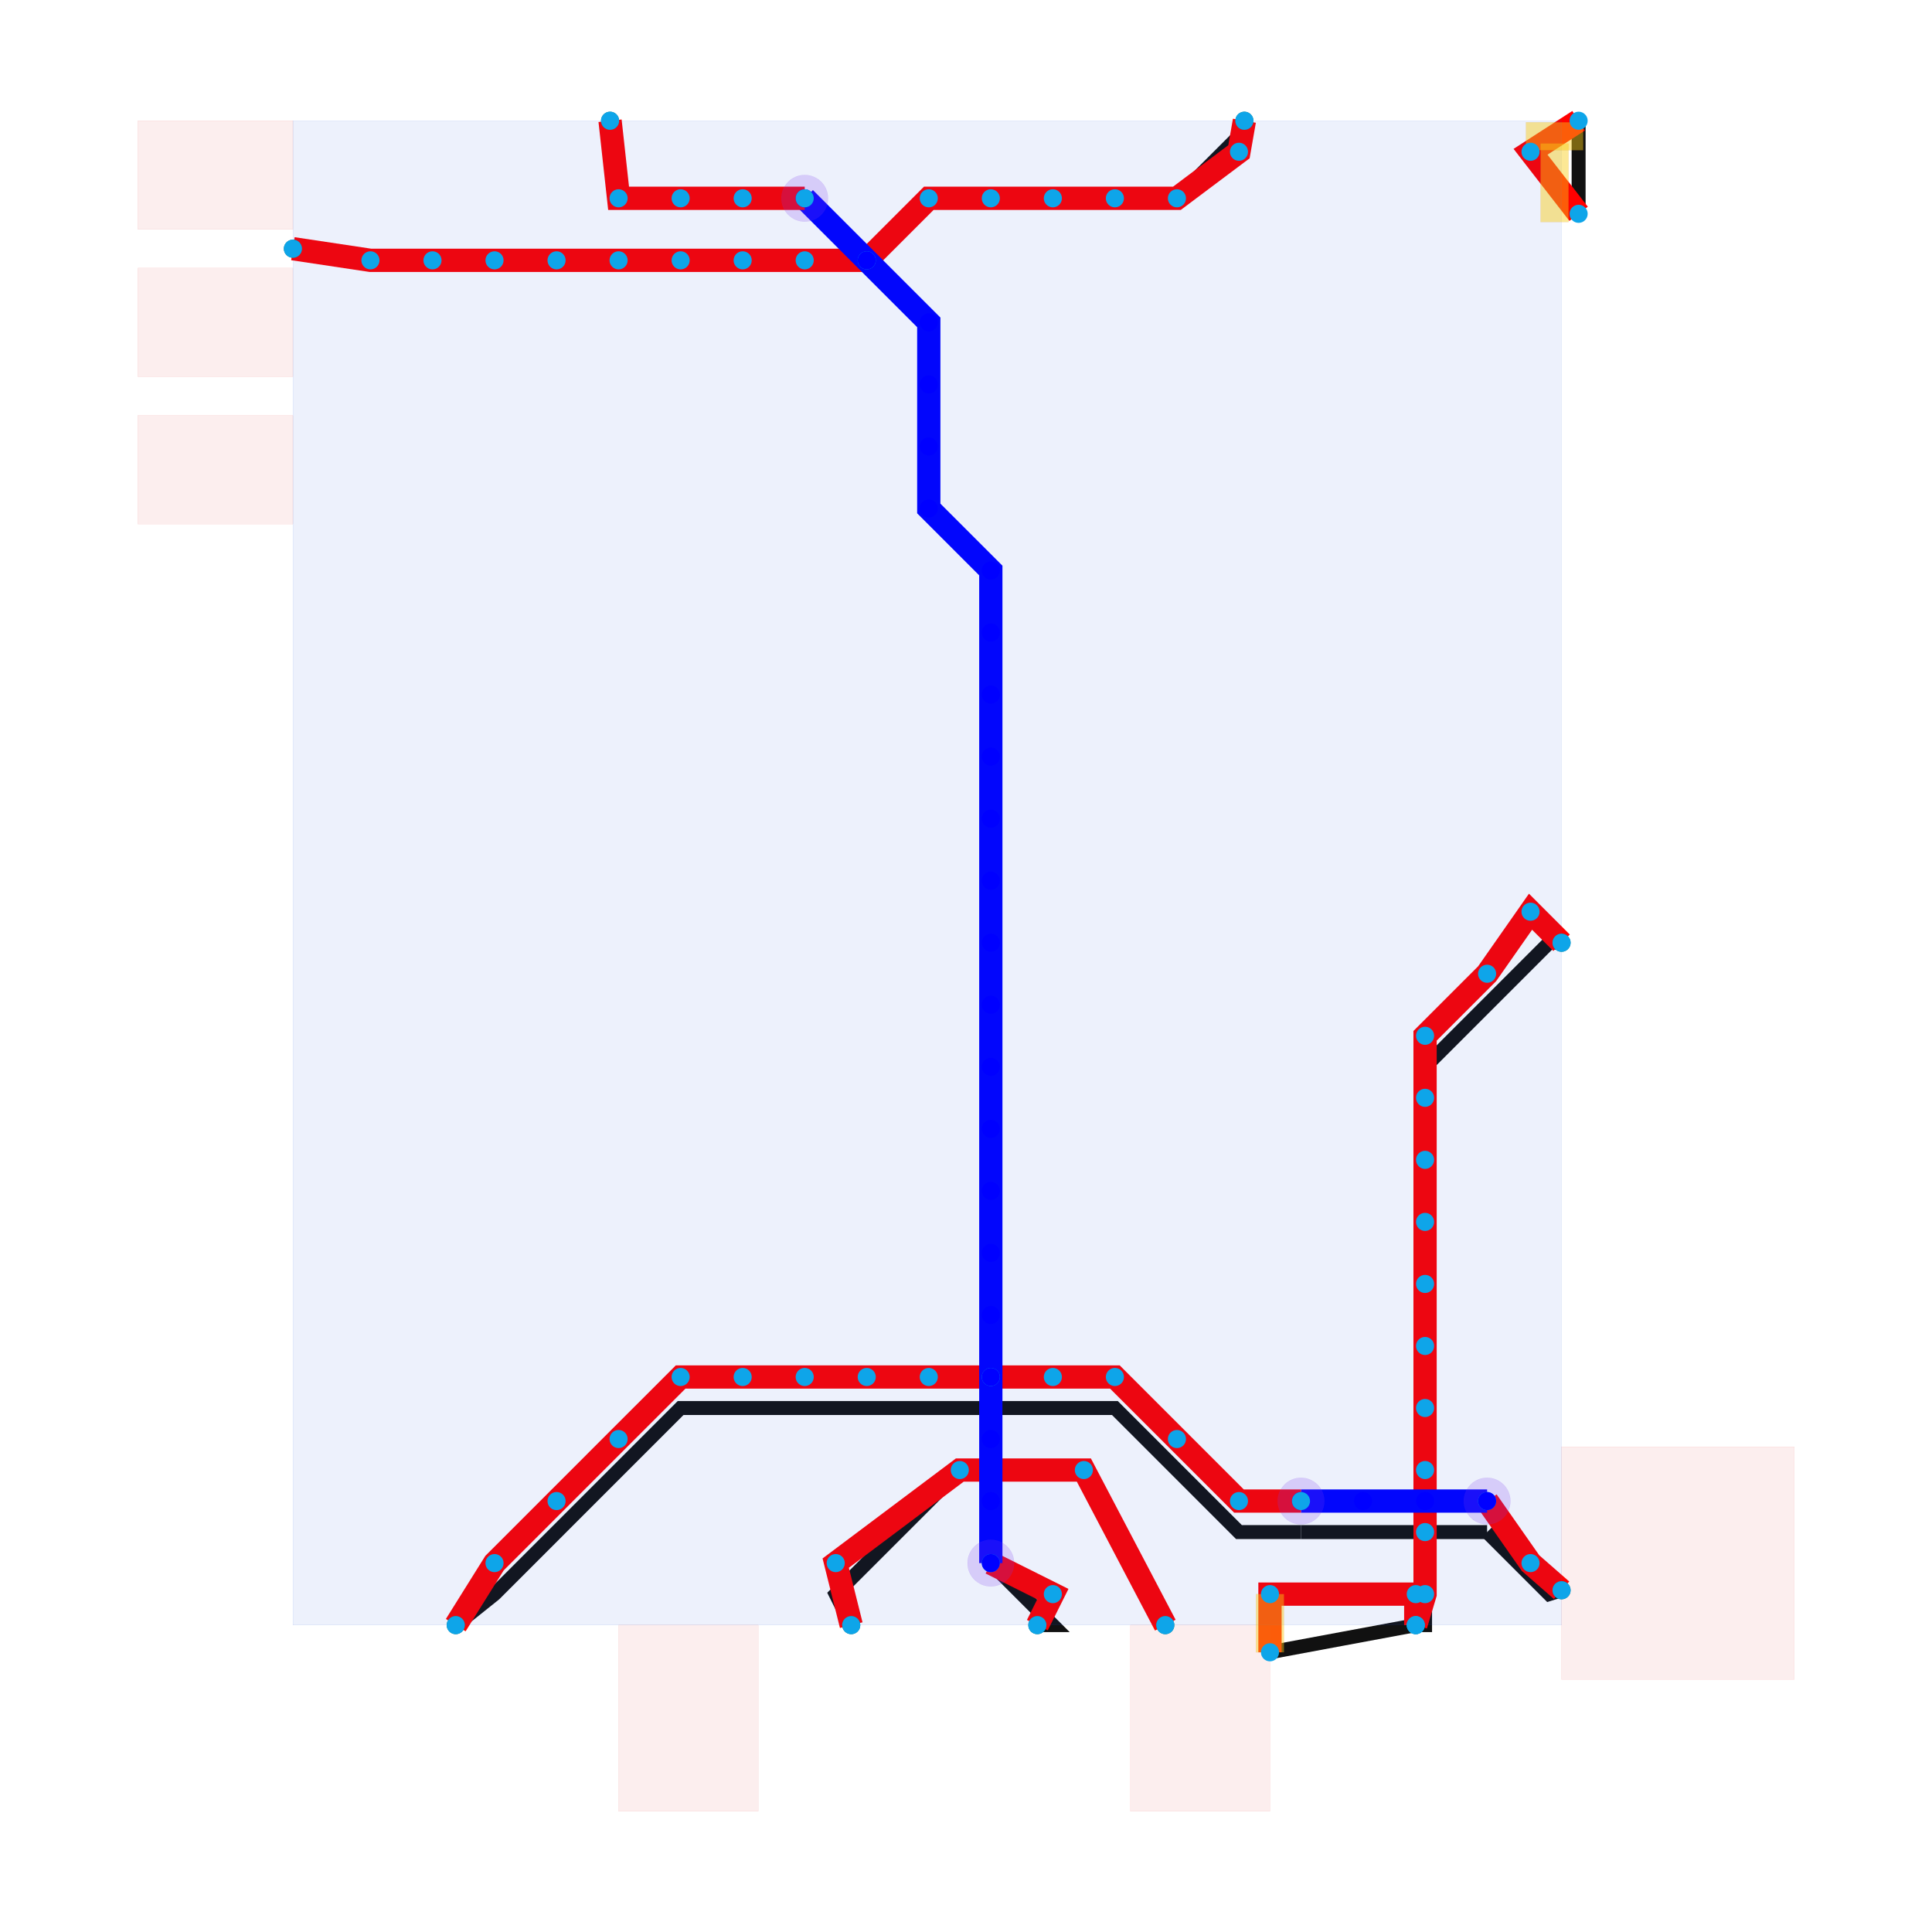
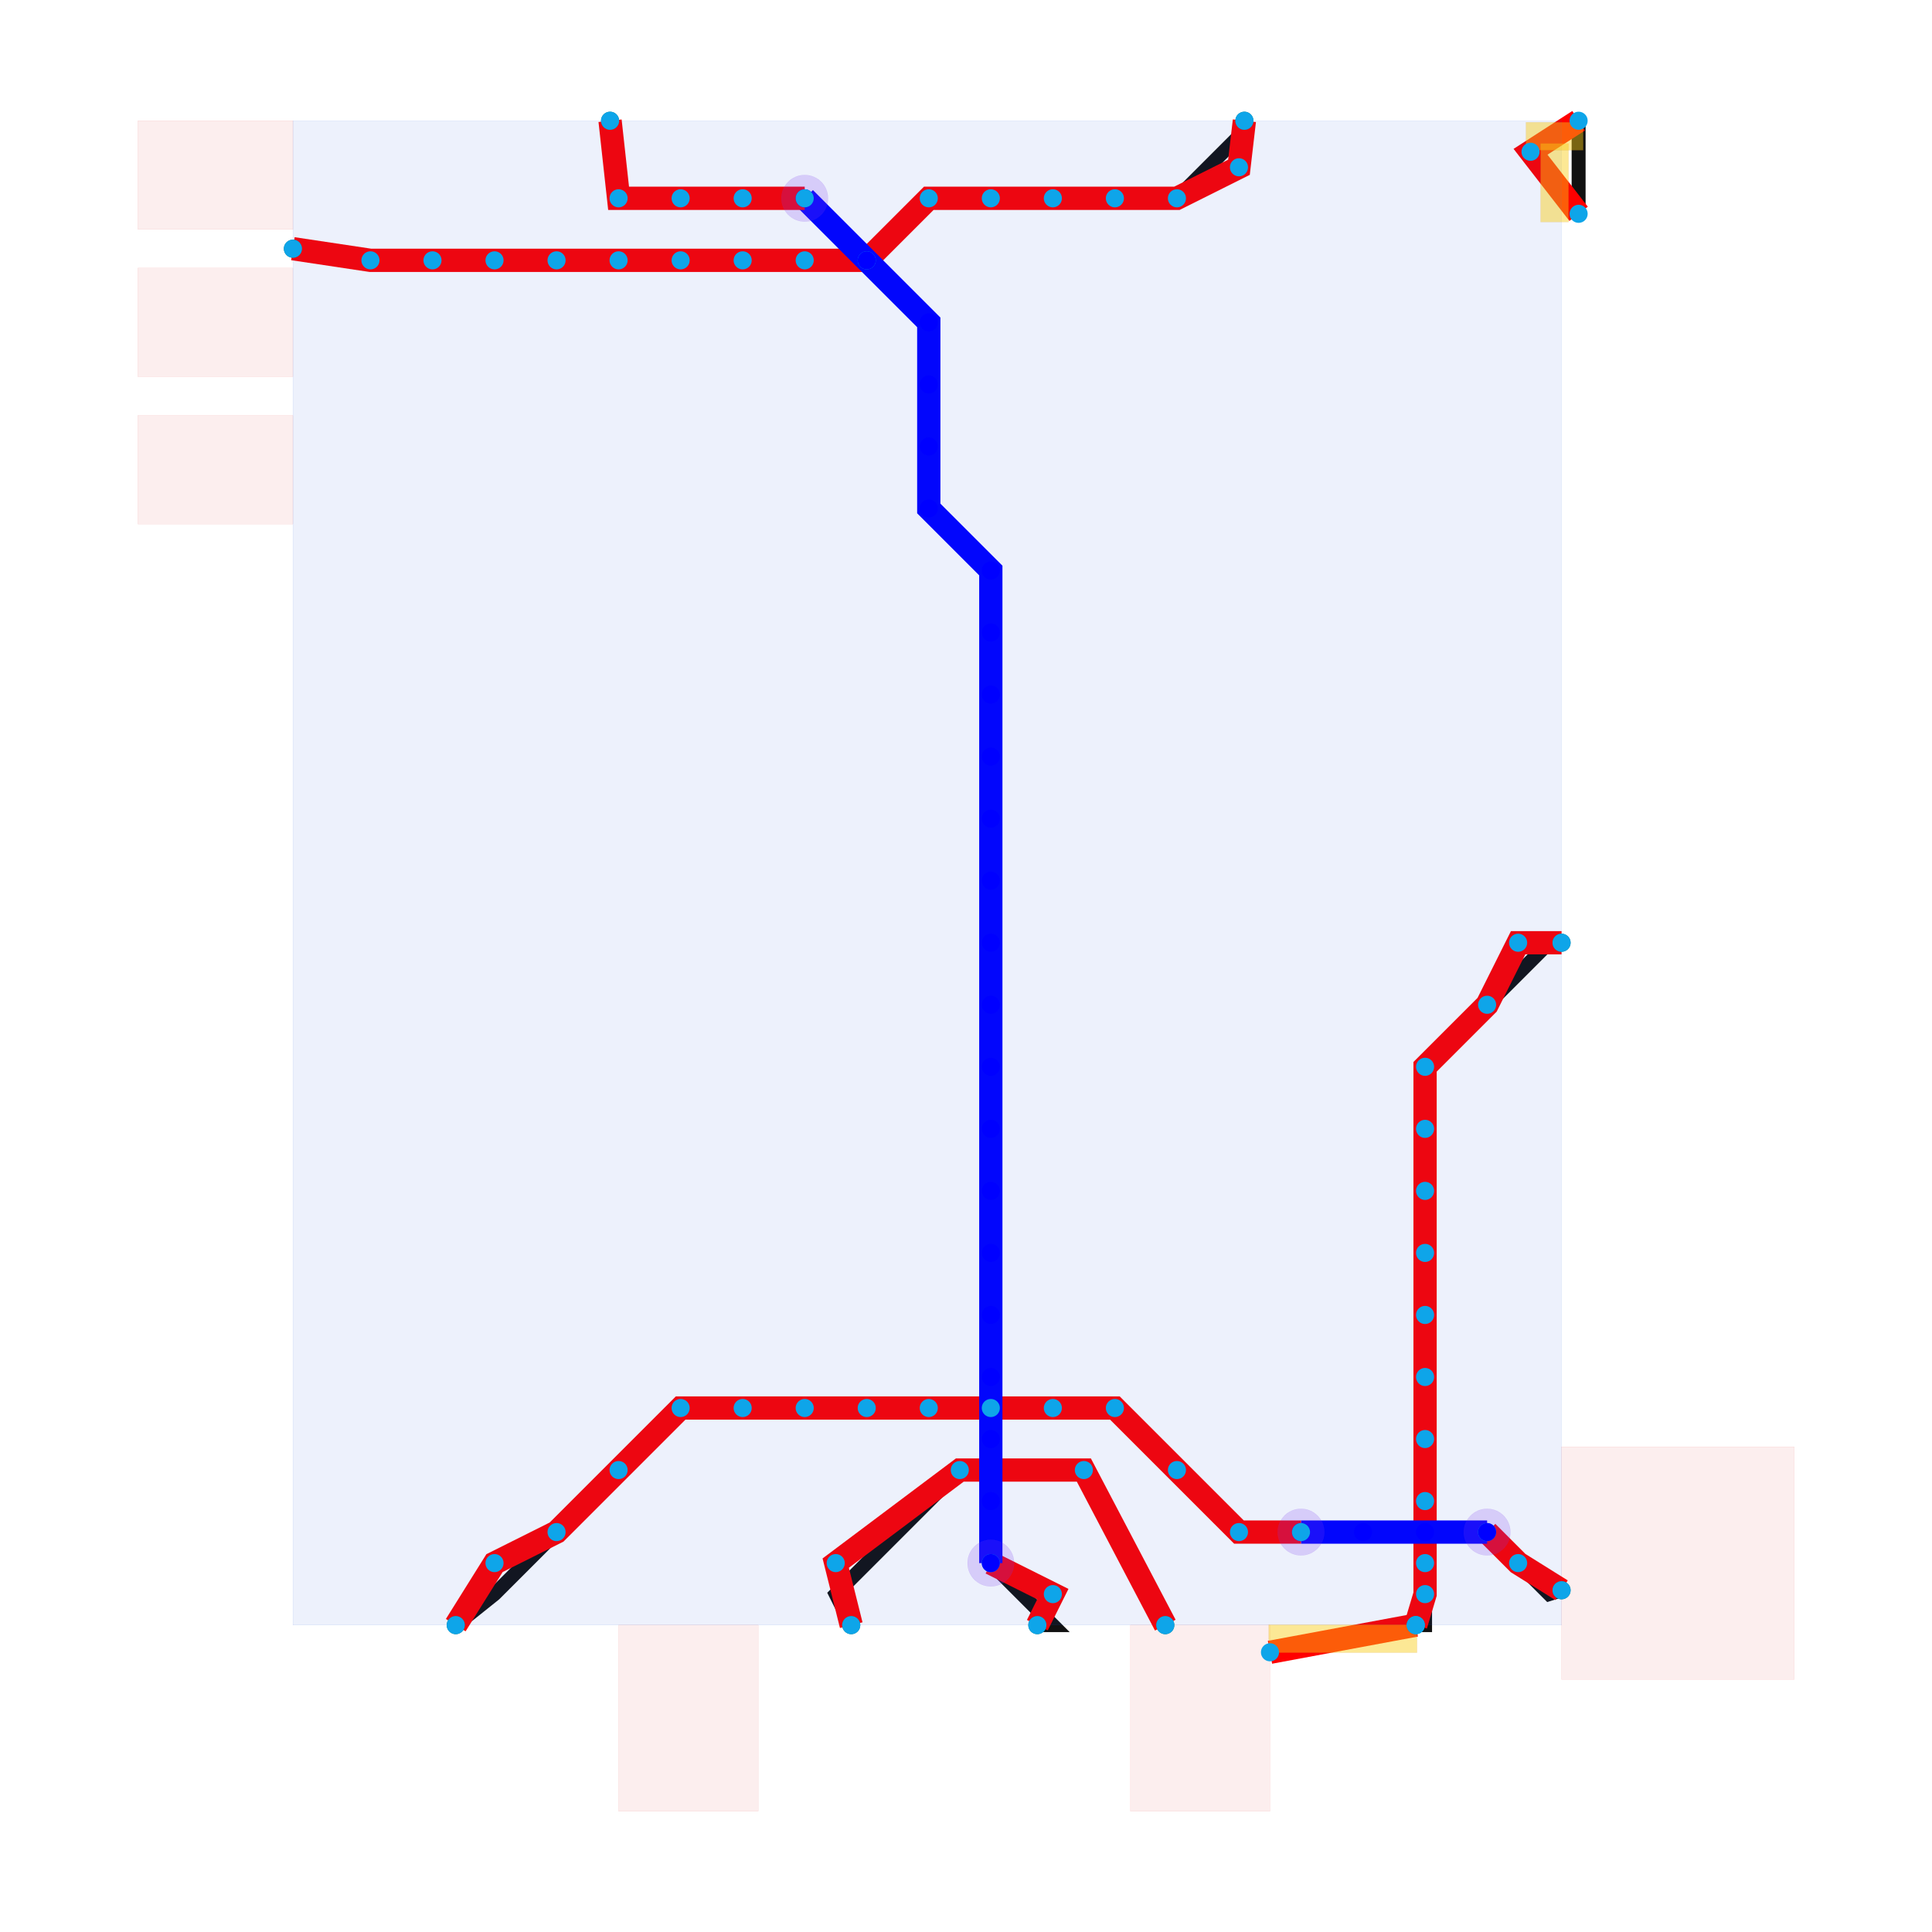
<svg xmlns="http://www.w3.org/2000/svg" width="640" height="640" viewBox="0 0 640 640">
  <rect width="100%" height="100%" fill="white" />
  <g>
    <polyline data-points="3.59,1.7000000000000002 3.5899999999999994,2.3" data-type="line" data-label="original:source_net_3" points="522.936,70.826 522.936,40" fill="none" stroke="#111111" stroke-width="4.624" />
  </g>
  <g>
    <polyline data-points="1.5999999999999999,-7.575 2.5399999999999996,-7.3999999999999995" data-type="line" data-label="original:source_net_4_mst1" points="420.697,547.339 468.991,538.349" fill="none" stroke="#111111" stroke-width="4.624" />
  </g>
  <g>
    <polyline data-points="2.5399999999999996,-7.3999999999999995 2.6,-7.4 2.6,-7 2.6,-6.6 2.6,-6.199999999999999 2.6,-5.799999999999999 2.6,-5.399999999999999 2.6,-4.999999999999998 2.6,-4.599999999999998 2.6,-4.1999999999999975 2.6,-3.7999999999999976 3,-3.3999999999999977 3.4,-2.999999999999998 3.4799999999999995,-3" data-type="line" data-label="original:source_net_4_mst1" points="468.991,538.349 472.073,538.349 472.073,517.798 472.073,497.248 472.073,476.697 472.073,456.147 472.073,435.596 472.073,415.046 472.073,394.495 472.073,373.945 472.073,353.394 492.624,332.844 513.174,312.294 517.284,312.294" fill="none" stroke="#111111" stroke-width="4.624" />
  </g>
  <g>
    <polyline data-points="1.4349999999999996,2.3 1.4000000000000001,2.2 1,1.8000000000000003 0.6,1.8000000000000003 0.19999999999999996,1.8000000000000003 -0.20000000000000007,1.8000000000000003 -0.6000000000000001,1.8000000000000003 -1,1.4000000000000004 -1.4,1.4000000000000004 -1.7999999999999998,1.4000000000000004 -2.1999999999999997,1.4000000000000004 -2.5999999999999996,1.4000000000000004 -2.9999999999999996,1.4000000000000004 -3.3999999999999995,1.4000000000000004 -3.7999999999999994,1.4000000000000004 -4.199999999999999,1.4000000000000004 -4.7,1.475" data-type="line" data-label="original:source_net_6_mst2" points="412.22,40 410.422,45.138 389.872,65.688 369.321,65.688 348.771,65.688 328.22,65.688 307.67,65.688 287.119,86.239 266.569,86.239 246.018,86.239 225.468,86.239 204.917,86.239 184.367,86.239 163.817,86.239 143.266,86.239 122.716,86.239 97.028,82.385" fill="none" stroke="#111111" stroke-width="4.624" />
  </g>
  <g>
    <polyline data-points="-1.1,-7.3999999999999995 -1.2000000000000002,-7.2 -0.40000000000000013,-6.4 0.3999999999999999,-6.4 0.9249999999999998,-7.3999999999999995" data-type="line" data-label="original:source_net_4_mst0" points="281.982,538.349 276.844,528.073 317.945,486.972 359.046,486.972 386.018,538.349" fill="none" stroke="#111111" stroke-width="4.624" />
  </g>
  <g>
    <polyline data-points="3.4799999999999995,-7.175 3.4000000000000004,-7.2 3.0000000000000004,-6.8" data-type="line" data-label="original:source_net_2_mst1" points="517.284,526.789 513.174,528.073 492.624,507.523" fill="none" stroke="#111111" stroke-width="4.624" />
  </g>
  <g>
    <polyline data-points="3.0000000000000004,-6.8 3.0000000000000004,-6.8 2.6000000000000005,-6.8 2.2000000000000006,-6.8 1.8000000000000007,-6.8" data-type="line" data-label="original:source_net_2_mst1" points="492.624,507.523 492.624,507.523 472.073,507.523 451.523,507.523 430.972,507.523" fill="none" stroke="#111111" stroke-width="4.624" />
  </g>
  <g>
    <polyline data-points="1.8000000000000007,-6.8 1.8000000000000007,-6.8 1.4000000000000008,-6.8 1.0000000000000009,-6.3999999999999995 0.6000000000000009,-5.999999999999999 0.20000000000000084,-5.999999999999999 -0.19999999999999918,-5.999999999999999 -0.5999999999999992,-5.999999999999999 -0.9999999999999992,-5.999999999999999 -1.3999999999999992,-5.999999999999999 -1.7999999999999994,-5.999999999999999 -2.1999999999999993,-5.999999999999999 -2.599999999999999,-6.3999999999999995 -2.999999999999999,-6.8 -3.399999999999999,-7.2 -3.6500000000000004,-7.3999999999999995" data-type="line" data-label="original:source_net_2_mst1" points="430.972,507.523 430.972,507.523 410.422,507.523 389.872,486.972 369.321,466.422 348.771,466.422 328.22,466.422 307.67,466.422 287.119,466.422 266.569,466.422 246.018,466.422 225.468,466.422 204.917,486.972 184.367,507.523 163.817,528.073 150.972,538.349" fill="none" stroke="#111111" stroke-width="4.624" />
  </g>
  <g>
    <polyline data-points="0.10000000000000009,-7.3999999999999995 0.2,-7.4 -0.2,-7" data-type="line" data-label="original:source_net_0_mst1" points="343.633,538.349 348.771,538.349 328.22,517.798" fill="none" stroke="#111111" stroke-width="4.624" />
  </g>
  <g>
    <polyline data-points="-0.2,-7 -0.2,-7 -0.2,-6.6 -0.2,-6.199999999999999 -0.2,-5.799999999999999 -0.2,-5.399999999999999 -0.2,-4.999999999999998 -0.2,-4.599999999999998 -0.2,-4.1999999999999975 -0.2,-3.7999999999999976 -0.2,-3.3999999999999977 -0.2,-2.999999999999998 -0.2,-2.599999999999998 -0.2,-2.199999999999998 -0.2,-1.799999999999998 -0.2,-1.3999999999999981 -0.2,-0.9999999999999981 -0.2,-0.5999999999999981 -0.6000000000000001,-0.19999999999999807 -0.6000000000000001,0.20000000000000195 -0.6000000000000001,0.600000000000002 -0.6000000000000001,1.000000000000002 -1,1.4000000000000021 -1.4,1.800000000000002" data-type="line" data-label="original:source_net_0_mst1" points="328.22,517.798 328.22,517.798 328.22,497.248 328.22,476.697 328.22,456.147 328.22,435.596 328.22,415.046 328.22,394.495 328.22,373.945 328.22,353.394 328.22,332.844 328.22,312.294 328.22,291.743 328.22,271.193 328.22,250.642 328.22,230.092 328.22,209.541 328.22,188.991 307.67,168.44 307.67,147.89 307.67,127.339 307.67,106.789 287.119,86.239 266.569,65.688" fill="none" stroke="#111111" stroke-width="4.624" />
  </g>
  <g>
    <polyline data-points="-1.4,1.800000000000002 -1.4,1.800000000000002 -1.7999999999999998,1.800000000000002 -2.1999999999999997,1.800000000000002 -2.5999999999999996,1.800000000000002 -2.6550000000000002,2.3" data-type="line" data-label="original:source_net_0_mst1" points="266.569,65.688 266.569,65.688 246.018,65.688 225.468,65.688 204.917,65.688 202.092,40" fill="none" stroke="#111111" stroke-width="4.624" />
  </g>
  <g>
    <polyline data-points="3.59,1.7000000000000002 3.2799999999999994,2.0999999999999996 3.5899999999999994,2.3" data-type="line" data-label="source_net_3" points="522.936,70.826 507.009,50.275 522.936,40" fill="none" stroke="#FF0000" stroke-width="7.706" />
  </g>
  <g>
-     <polyline data-points="1.5999999999999999,-7.575 1.5999999999999999,-7.199999999999999 2.5399999999999996,-7.199999999999999 2.5399999999999996,-7.3999999999999995" data-type="line" data-label="source_net_4_mst1" points="420.697,547.339 420.697,528.073 468.991,528.073 468.991,538.349" fill="none" stroke="#FF0000" stroke-width="7.706" />
-   </g>
-   <g>
-     <polyline data-points="2.5399999999999996,-7.3999999999999995 2.6,-7.2 2.6,-6.8 2.6,-6.3999999999999995 2.6,-5.999999999999999 2.6,-5.599999999999999 2.6,-5.199999999999998 2.6,-4.799999999999998 2.6,-4.399999999999998 2.6,-3.9999999999999973 2.6,-3.5999999999999974 3,-3.1999999999999975 3.2799999999999994,-2.7999999999999976 3.4799999999999995,-3" data-type="line" data-label="source_net_4_mst1" points="468.991,538.349 472.073,528.073 472.073,507.523 472.073,486.972 472.073,466.422 472.073,445.872 472.073,425.321 472.073,404.771 472.073,384.22 472.073,363.67 472.073,343.119 492.624,322.569 507.009,302.018 517.284,312.294" fill="none" stroke="#FF0000" stroke-width="7.706" />
-   </g>
-   <g>
-     <polyline data-points="1.4349999999999996,2.3 1.4000000000000001,2.0999999999999996 1,1.8000000000000003 0.6,1.8000000000000003 0.19999999999999996,1.8000000000000003 -0.20000000000000007,1.8000000000000003 -0.6000000000000001,1.8000000000000003 -1,1.4000000000000004 -1.4,1.4000000000000004 -1.7999999999999998,1.4000000000000004 -2.1999999999999997,1.4000000000000004 -2.5999999999999996,1.4000000000000004 -2.9999999999999996,1.4000000000000004 -3.3999999999999995,1.4000000000000004 -3.7999999999999994,1.4000000000000004 -4.199999999999999,1.4000000000000004 -4.7,1.475" data-type="line" data-label="source_net_6_mst2" points="412.22,40 410.422,50.275 389.872,65.688 369.321,65.688 348.771,65.688 328.22,65.688 307.67,65.688 287.119,86.239 266.569,86.239 246.018,86.239 225.468,86.239 204.917,86.239 184.367,86.239 163.817,86.239 143.266,86.239 122.716,86.239 97.028,82.385" fill="none" stroke="#FF0000" stroke-width="7.706" />
+     <polyline data-points="1.5999999999999999,-7.575 2.5399999999999996,-7.3999999999999995" data-type="line" data-label="source_net_4_mst1" points="420.697,547.339 468.991,538.349" fill="none" stroke="#FF0000" stroke-width="7.706" />
+   </g>
+   <g>
+     <polyline data-points="2.5399999999999996,-7.3999999999999995 2.6,-7.2 2.6,-7 2.6,-6.6 2.6,-6.199999999999999 2.6,-5.799999999999999 2.6,-5.399999999999999 2.6,-4.999999999999998 2.6,-4.599999999999998 2.6,-4.1999999999999975 2.6,-3.7999999999999976 3,-3.3999999999999977 3.1999999999999997,-2.999999999999998 3.4799999999999995,-3" data-type="line" data-label="source_net_4_mst1" points="468.991,538.349 472.073,528.073 472.073,517.798 472.073,497.248 472.073,476.697 472.073,456.147 472.073,435.596 472.073,415.046 472.073,394.495 472.073,373.945 472.073,353.394 492.624,332.844 502.899,312.294 517.284,312.294" fill="none" stroke="#FF0000" stroke-width="7.706" />
+   </g>
+   <g>
+     <polyline data-points="1.4349999999999996,2.3 1.4000000000000001,2 1,1.8000000000000003 0.6,1.8000000000000003 0.19999999999999996,1.8000000000000003 -0.20000000000000007,1.8000000000000003 -0.6000000000000001,1.8000000000000003 -1,1.4000000000000004 -1.4,1.4000000000000004 -1.7999999999999998,1.4000000000000004 -2.1999999999999997,1.4000000000000004 -2.5999999999999996,1.4000000000000004 -2.9999999999999996,1.4000000000000004 -3.3999999999999995,1.4000000000000004 -3.7999999999999994,1.4000000000000004 -4.199999999999999,1.4000000000000004 -4.7,1.475" data-type="line" data-label="source_net_6_mst2" points="412.22,40 410.422,55.413 389.872,65.688 369.321,65.688 348.771,65.688 328.22,65.688 307.67,65.688 287.119,86.239 266.569,86.239 246.018,86.239 225.468,86.239 204.917,86.239 184.367,86.239 163.817,86.239 143.266,86.239 122.716,86.239 97.028,82.385" fill="none" stroke="#FF0000" stroke-width="7.706" />
  </g>
  <g>
    <polyline data-points="-1.1,-7.3999999999999995 -1.2000000000000002,-7 -0.40000000000000013,-6.4 0.3999999999999999,-6.4 0.9249999999999998,-7.3999999999999995" data-type="line" data-label="source_net_4_mst0" points="281.982,538.349 276.844,517.798 317.945,486.972 359.046,486.972 386.018,538.349" fill="none" stroke="#FF0000" stroke-width="7.706" />
  </g>
  <g>
-     <polyline data-points="3.4799999999999995,-7.175 3.2799999999999994,-7 3.0000000000000004,-6.6" data-type="line" data-label="source_net_2_mst1" points="517.284,526.789 507.009,517.798 492.624,497.248" fill="none" stroke="#FF0000" stroke-width="7.706" />
-   </g>
-   <g>
-     <polyline data-points="3.0000000000000004,-6.6 3.0000000000000004,-6.6 2.6000000000000005,-6.6 2.2000000000000006,-6.6 1.8000000000000007,-6.6" data-type="line" data-label="source_net_2_mst1" points="492.624,497.248 492.624,497.248 472.073,497.248 451.523,497.248 430.972,497.248" fill="none" stroke="#0000FF" stroke-width="7.706" />
-   </g>
-   <g>
-     <polyline data-points="1.8000000000000007,-6.6 1.8000000000000007,-6.6 1.4000000000000008,-6.6 1.0000000000000009,-6.199999999999999 0.6000000000000009,-5.799999999999999 0.20000000000000084,-5.799999999999999 -0.19999999999999918,-5.799999999999999 -0.5999999999999992,-5.799999999999999 -0.9999999999999992,-5.799999999999999 -1.3999999999999992,-5.799999999999999 -1.7999999999999994,-5.799999999999999 -2.1999999999999993,-5.799999999999999 -2.599999999999999,-6.199999999999999 -2.999999999999999,-6.6 -3.399999999999999,-7 -3.6500000000000004,-7.3999999999999995" data-type="line" data-label="source_net_2_mst1" points="430.972,497.248 430.972,497.248 410.422,497.248 389.872,476.697 369.321,456.147 348.771,456.147 328.22,456.147 307.67,456.147 287.119,456.147 266.569,456.147 246.018,456.147 225.468,456.147 204.917,476.697 184.367,497.248 163.817,517.798 150.972,538.349" fill="none" stroke="#FF0000" stroke-width="7.706" />
-   </g>
-   <g>
-     <polyline data-points="0.10000000000000009,-7.3999999999999995 0.2,-7.199999999999999 -0.2,-7" data-type="line" data-label="source_net_0_mst1" points="343.633,538.349 348.771,528.073 328.22,517.798" fill="none" stroke="#FF0000" stroke-width="7.706" />
+     <polyline data-points="3.4799999999999995,-7.175 3.2,-7 3.0000000000000004,-6.8" data-type="line" data-label="source_net_2_mst1" points="517.284,526.789 502.899,517.798 492.624,507.523" fill="none" stroke="#FF0000" stroke-width="7.706" />
+   </g>
+   <g>
+     <polyline data-points="3.0000000000000004,-6.8 3.0000000000000004,-6.8 2.6000000000000005,-6.8 2.2000000000000006,-6.8 1.8000000000000007,-6.8" data-type="line" data-label="source_net_2_mst1" points="492.624,507.523 492.624,507.523 472.073,507.523 451.523,507.523 430.972,507.523" fill="none" stroke="#0000FF" stroke-width="7.706" />
+   </g>
+   <g>
+     <polyline data-points="1.8000000000000007,-6.8 1.8000000000000007,-6.8 1.4000000000000008,-6.8 1.0000000000000009,-6.3999999999999995 0.6000000000000009,-5.999999999999999 0.20000000000000084,-5.999999999999999 -0.19999999999999918,-5.999999999999999 -0.5999999999999992,-5.999999999999999 -0.9999999999999992,-5.999999999999999 -1.3999999999999992,-5.999999999999999 -1.7999999999999994,-5.999999999999999 -2.1999999999999993,-5.999999999999999 -2.599999999999999,-6.3999999999999995 -2.999999999999999,-6.8 -3.399999999999999,-7 -3.6500000000000004,-7.3999999999999995" data-type="line" data-label="source_net_2_mst1" points="430.972,507.523 430.972,507.523 410.422,507.523 389.872,486.972 369.321,466.422 348.771,466.422 328.22,466.422 307.67,466.422 287.119,466.422 266.569,466.422 246.018,466.422 225.468,466.422 204.917,486.972 184.367,507.523 163.817,517.798 150.972,538.349" fill="none" stroke="#FF0000" stroke-width="7.706" />
+   </g>
+   <g>
+     <polyline data-points="0.10000000000000009,-7.3999999999999995 0.2,-7.2 -0.2,-7" data-type="line" data-label="source_net_0_mst1" points="343.633,538.349 348.771,528.073 328.22,517.798" fill="none" stroke="#FF0000" stroke-width="7.706" />
  </g>
  <g>
    <polyline data-points="-0.2,-7 -0.2,-7 -0.2,-6.6 -0.2,-6.199999999999999 -0.2,-5.799999999999999 -0.2,-5.399999999999999 -0.2,-4.999999999999998 -0.2,-4.599999999999998 -0.2,-4.1999999999999975 -0.2,-3.7999999999999976 -0.2,-3.3999999999999977 -0.2,-2.999999999999998 -0.2,-2.599999999999998 -0.2,-2.199999999999998 -0.2,-1.799999999999998 -0.2,-1.3999999999999981 -0.2,-0.9999999999999981 -0.2,-0.5999999999999981 -0.6000000000000001,-0.19999999999999807 -0.6000000000000001,0.20000000000000195 -0.6000000000000001,0.600000000000002 -0.6000000000000001,1.000000000000002 -1,1.4000000000000021 -1.4,1.800000000000002" data-type="line" data-label="source_net_0_mst1" points="328.22,517.798 328.22,517.798 328.22,497.248 328.22,476.697 328.22,456.147 328.22,435.596 328.22,415.046 328.22,394.495 328.22,373.945 328.22,353.394 328.22,332.844 328.22,312.294 328.22,291.743 328.22,271.193 328.22,250.642 328.22,230.092 328.22,209.541 328.22,188.991 307.67,168.44 307.67,147.89 307.67,127.339 307.67,106.789 287.119,86.239 266.569,65.688" fill="none" stroke="#0000FF" stroke-width="7.706" />
  </g>
  <g>
    <polyline data-points="-1.4,1.800000000000002 -1.4,1.800000000000002 -1.7999999999999998,1.800000000000002 -2.1999999999999997,1.800000000000002 -2.5999999999999996,1.800000000000002 -2.6550000000000002,2.3" data-type="line" data-label="source_net_0_mst1" points="266.569,65.688 266.569,65.688 246.018,65.688 225.468,65.688 204.917,65.688 202.092,40" fill="none" stroke="#FF0000" stroke-width="7.706" />
  </g>
  <g>
    <rect data-type="rect" data-label="cmn_2" data-x="-0.6100000000000003" data-y="-2.55" x="97.028" y="40" width="420.257" height="498.349" fill="rgba(29, 78, 216, 0.08)" stroke="#1d4ed8" stroke-width="0.019" />
  </g>
  <g>
    <rect data-type="rect" data-label="obstacle:rect:0" data-x="1.15" data-y="-8" x="374.459" y="538.349" width="46.239" height="61.651" fill="rgba(220, 38, 38, 0.08)" stroke="#dc2626" stroke-width="0.019" />
  </g>
  <g>
    <rect data-type="rect" data-label="obstacle:rect:1" data-x="4.23" data-y="-7" x="517.284" y="479.266" width="77.064" height="77.064" fill="rgba(220, 38, 38, 0.08)" stroke="#dc2626" stroke-width="0.019" />
  </g>
  <g>
    <rect data-type="rect" data-label="obstacle:rect:2" data-x="-5.2" data-y="1.95" x="45.651" y="40" width="51.376" height="35.963" fill="rgba(220, 38, 38, 0.08)" stroke="#dc2626" stroke-width="0.019" />
  </g>
  <g>
    <rect data-type="rect" data-label="obstacle:rect:3" data-x="-5.2" data-y="1" x="45.651" y="88.807" width="51.376" height="35.963" fill="rgba(220, 38, 38, 0.08)" stroke="#dc2626" stroke-width="0.019" />
  </g>
  <g>
    <rect data-type="rect" data-label="obstacle:rect:4" data-x="-5.2" data-y="0.050000000000000044" x="45.651" y="137.615" width="51.376" height="35.963" fill="rgba(220, 38, 38, 0.08)" stroke="#dc2626" stroke-width="0.019" />
  </g>
  <g>
    <rect data-type="rect" data-label="obstacle:rect:5" data-x="-2.15" data-y="-8" x="204.917" y="538.349" width="46.239" height="61.651" fill="rgba(220, 38, 38, 0.08)" stroke="#dc2626" stroke-width="0.019" />
  </g>
  <g>
    <rect data-type="rect" data-label="boundry-violation:0:0" data-x="3.4349999999999996" data-y="1.9" x="510.349" y="47.551" width="9.248" height="26" fill="rgba(250, 204, 21, 0.45)" stroke="#b45309" stroke-width="0.019" />
  </g>
  <g>
    <rect data-type="rect" data-label="boundry-violation:0:1" data-x="3.4349999999999996" data-y="2.1999999999999997" x="505.496" y="40.514" width="18.954" height="9.248" fill="rgba(250, 204, 21, 0.45)" stroke="#b45309" stroke-width="0.019" />
  </g>
  <g>
-     <rect data-type="rect" data-label="boundry-violation:1:0" data-x="1.5999999999999999" data-y="-7.387499999999999" x="416.073" y="528.073" width="9.248" height="19.266" fill="rgba(250, 204, 21, 0.45)" stroke="#b45309" stroke-width="0.019" />
-   </g>
-   <circle data-type="circle" data-label="" data-x="3.0000000000000004" data-y="-6.6" cx="492.624" cy="497.248" r="7.706" fill="rgba(124, 58, 237, 0.2)" stroke="#7c3aed" stroke-width="0.019" />
-   <circle data-type="circle" data-label="" data-x="1.8000000000000007" data-y="-6.6" cx="430.972" cy="497.248" r="7.706" fill="rgba(124, 58, 237, 0.2)" stroke="#7c3aed" stroke-width="0.019" />
+     <rect data-type="rect" data-label="boundry-violation:1:0" data-x="2.07" data-y="-7.4875" x="420.282" y="538.22" width="49.123" height="9.248" fill="rgba(250, 204, 21, 0.45)" stroke="#b45309" stroke-width="0.019" />
+   </g>
+   <circle data-type="circle" data-label="" data-x="3.0000000000000004" data-y="-6.8" cx="492.624" cy="507.523" r="7.706" fill="rgba(124, 58, 237, 0.2)" stroke="#7c3aed" stroke-width="0.019" />
+   <circle data-type="circle" data-label="" data-x="1.8000000000000007" data-y="-6.8" cx="430.972" cy="507.523" r="7.706" fill="rgba(124, 58, 237, 0.2)" stroke="#7c3aed" stroke-width="0.019" />
  <circle data-type="circle" data-label="" data-x="-0.2" data-y="-7" cx="328.22" cy="517.798" r="7.706" fill="rgba(124, 58, 237, 0.2)" stroke="#7c3aed" stroke-width="0.019" />
  <circle data-type="circle" data-label="" data-x="-1.4" data-y="1.800000000000002" cx="266.569" cy="65.688" r="7.706" fill="rgba(124, 58, 237, 0.2)" stroke="#7c3aed" stroke-width="0.019" />
  <g>
    <circle data-type="point" data-label="source_net_4_mst1" data-x="2.5399999999999996" data-y="-7.4" cx="468.991" cy="538.349" r="3" fill="#0f766e" />
  </g>
  <g>
    <circle data-type="point" data-label="source_net_4_mst1" data-x="3.48" data-y="-3" cx="517.284" cy="312.294" r="3" fill="#0f766e" />
  </g>
  <g>
    <circle data-type="point" data-label="source_net_0_mst1" data-x="0.10000000000000009" data-y="-7.4" cx="343.633" cy="538.349" r="3" fill="#0f766e" />
  </g>
  <g>
    <circle data-type="point" data-label="source_net_0_mst1" data-x="-2.6550000000000002" data-y="2.3" cx="202.092" cy="40" r="3" fill="#0f766e" />
  </g>
  <g>
    <circle data-type="point" data-label="source_net_4_mst0" data-x="-1.1" data-y="-7.4" cx="281.982" cy="538.349" r="3" fill="#0f766e" />
  </g>
  <g>
    <circle data-type="point" data-label="source_net_4_mst0" data-x="0.9249999999999998" data-y="-7.4" cx="386.018" cy="538.349" r="3" fill="#0f766e" />
  </g>
  <g>
    <circle data-type="point" data-label="source_net_6_mst2" data-x="-4.7" data-y="1.475" cx="97.028" cy="82.385" r="3" fill="#0f766e" />
  </g>
  <g>
    <circle data-type="point" data-label="source_net_6_mst2" data-x="1.4349999999999996" data-y="2.3" cx="412.22" cy="40" r="3" fill="#0f766e" />
  </g>
  <g>
    <circle data-type="point" data-label="source_net_2_mst1" data-x="-3.6500000000000004" data-y="-7.3999999999999995" cx="150.972" cy="538.349" r="3" fill="#0f766e" />
  </g>
  <g>
    <circle data-type="point" data-label="source_net_2_mst1" data-x="3.48" data-y="-7.175" cx="517.284" cy="526.789" r="3" fill="#0f766e" />
  </g>
  <g>
    <circle data-type="point" data-label="" data-x="3.59" data-y="1.7000000000000002" cx="522.936" cy="70.826" r="3" fill="#0ea5e9" />
  </g>
  <g>
    <circle data-type="point" data-label="" data-x="3.2799999999999994" data-y="2.0999999999999996" cx="507.009" cy="50.275" r="3" fill="#0ea5e9" />
  </g>
  <g>
    <circle data-type="point" data-label="" data-x="3.5899999999999994" data-y="2.3" cx="522.936" cy="40" r="3" fill="#0ea5e9" />
  </g>
  <g>
    <circle data-type="point" data-label="" data-x="1.5999999999999999" data-y="-7.575" cx="420.697" cy="547.339" r="3" fill="#0ea5e9" />
  </g>
  <g>
-     <circle data-type="point" data-label="" data-x="1.5999999999999999" data-y="-7.199999999999999" cx="420.697" cy="528.073" r="3" fill="#0ea5e9" />
-   </g>
-   <g>
-     <circle data-type="point" data-label="" data-x="2.5399999999999996" data-y="-7.199999999999999" cx="468.991" cy="528.073" r="3" fill="#0ea5e9" />
-   </g>
-   <g>
    <circle data-type="point" data-label="" data-x="2.5399999999999996" data-y="-7.3999999999999995" cx="468.991" cy="538.349" r="3" fill="#0ea5e9" />
  </g>
  <g>
    <circle data-type="point" data-label="" data-x="2.5399999999999996" data-y="-7.3999999999999995" cx="468.991" cy="538.349" r="3" fill="#0ea5e9" />
  </g>
  <g>
    <circle data-type="point" data-label="" data-x="2.6" data-y="-7.2" cx="472.073" cy="528.073" r="3" fill="#0ea5e9" />
  </g>
  <g>
-     <circle data-type="point" data-label="" data-x="2.6" data-y="-6.8" cx="472.073" cy="507.523" r="3" fill="#0ea5e9" />
-   </g>
-   <g>
-     <circle data-type="point" data-label="" data-x="2.6" data-y="-6.3999999999999995" cx="472.073" cy="486.972" r="3" fill="#0ea5e9" />
-   </g>
-   <g>
-     <circle data-type="point" data-label="" data-x="2.6" data-y="-5.999999999999999" cx="472.073" cy="466.422" r="3" fill="#0ea5e9" />
-   </g>
-   <g>
-     <circle data-type="point" data-label="" data-x="2.6" data-y="-5.599999999999999" cx="472.073" cy="445.872" r="3" fill="#0ea5e9" />
-   </g>
-   <g>
-     <circle data-type="point" data-label="" data-x="2.6" data-y="-5.199999999999998" cx="472.073" cy="425.321" r="3" fill="#0ea5e9" />
-   </g>
-   <g>
-     <circle data-type="point" data-label="" data-x="2.6" data-y="-4.799999999999998" cx="472.073" cy="404.771" r="3" fill="#0ea5e9" />
-   </g>
-   <g>
-     <circle data-type="point" data-label="" data-x="2.6" data-y="-4.399999999999998" cx="472.073" cy="384.22" r="3" fill="#0ea5e9" />
-   </g>
-   <g>
-     <circle data-type="point" data-label="" data-x="2.6" data-y="-3.9999999999999973" cx="472.073" cy="363.67" r="3" fill="#0ea5e9" />
-   </g>
-   <g>
-     <circle data-type="point" data-label="" data-x="2.6" data-y="-3.5999999999999974" cx="472.073" cy="343.119" r="3" fill="#0ea5e9" />
-   </g>
-   <g>
-     <circle data-type="point" data-label="" data-x="3" data-y="-3.1999999999999975" cx="492.624" cy="322.569" r="3" fill="#0ea5e9" />
-   </g>
-   <g>
-     <circle data-type="point" data-label="" data-x="3.2799999999999994" data-y="-2.7999999999999976" cx="507.009" cy="302.018" r="3" fill="#0ea5e9" />
+     <circle data-type="point" data-label="" data-x="2.6" data-y="-7" cx="472.073" cy="517.798" r="3" fill="#0ea5e9" />
+   </g>
+   <g>
+     <circle data-type="point" data-label="" data-x="2.6" data-y="-6.6" cx="472.073" cy="497.248" r="3" fill="#0ea5e9" />
+   </g>
+   <g>
+     <circle data-type="point" data-label="" data-x="2.6" data-y="-6.199999999999999" cx="472.073" cy="476.697" r="3" fill="#0ea5e9" />
+   </g>
+   <g>
+     <circle data-type="point" data-label="" data-x="2.6" data-y="-5.799999999999999" cx="472.073" cy="456.147" r="3" fill="#0ea5e9" />
+   </g>
+   <g>
+     <circle data-type="point" data-label="" data-x="2.6" data-y="-5.399999999999999" cx="472.073" cy="435.596" r="3" fill="#0ea5e9" />
+   </g>
+   <g>
+     <circle data-type="point" data-label="" data-x="2.6" data-y="-4.999999999999998" cx="472.073" cy="415.046" r="3" fill="#0ea5e9" />
+   </g>
+   <g>
+     <circle data-type="point" data-label="" data-x="2.6" data-y="-4.599999999999998" cx="472.073" cy="394.495" r="3" fill="#0ea5e9" />
+   </g>
+   <g>
+     <circle data-type="point" data-label="" data-x="2.6" data-y="-4.1999999999999975" cx="472.073" cy="373.945" r="3" fill="#0ea5e9" />
+   </g>
+   <g>
+     <circle data-type="point" data-label="" data-x="2.6" data-y="-3.7999999999999976" cx="472.073" cy="353.394" r="3" fill="#0ea5e9" />
+   </g>
+   <g>
+     <circle data-type="point" data-label="" data-x="3" data-y="-3.3999999999999977" cx="492.624" cy="332.844" r="3" fill="#0ea5e9" />
+   </g>
+   <g>
+     <circle data-type="point" data-label="" data-x="3.1999999999999997" data-y="-2.999999999999998" cx="502.899" cy="312.294" r="3" fill="#0ea5e9" />
  </g>
  <g>
    <circle data-type="point" data-label="" data-x="3.4799999999999995" data-y="-3" cx="517.284" cy="312.294" r="3" fill="#0ea5e9" />
  </g>
  <g>
    <circle data-type="point" data-label="" data-x="1.4349999999999996" data-y="2.3" cx="412.22" cy="40" r="3" fill="#0ea5e9" />
  </g>
  <g>
-     <circle data-type="point" data-label="" data-x="1.4000000000000001" data-y="2.0999999999999996" cx="410.422" cy="50.275" r="3" fill="#0ea5e9" />
+     <circle data-type="point" data-label="" data-x="1.4000000000000001" data-y="2" cx="410.422" cy="55.413" r="3" fill="#0ea5e9" />
  </g>
  <g>
    <circle data-type="point" data-label="" data-x="1" data-y="1.8000000000000003" cx="389.872" cy="65.688" r="3" fill="#0ea5e9" />
  </g>
  <g>
    <circle data-type="point" data-label="" data-x="0.6" data-y="1.8000000000000003" cx="369.321" cy="65.688" r="3" fill="#0ea5e9" />
  </g>
  <g>
    <circle data-type="point" data-label="" data-x="0.19999999999999996" data-y="1.8000000000000003" cx="348.771" cy="65.688" r="3" fill="#0ea5e9" />
  </g>
  <g>
    <circle data-type="point" data-label="" data-x="-0.20000000000000007" data-y="1.8000000000000003" cx="328.22" cy="65.688" r="3" fill="#0ea5e9" />
  </g>
  <g>
    <circle data-type="point" data-label="" data-x="-0.6000000000000001" data-y="1.8000000000000003" cx="307.67" cy="65.688" r="3" fill="#0ea5e9" />
  </g>
  <g>
    <circle data-type="point" data-label="" data-x="-1" data-y="1.4000000000000004" cx="287.119" cy="86.239" r="3" fill="#0ea5e9" />
  </g>
  <g>
    <circle data-type="point" data-label="" data-x="-1.4" data-y="1.4000000000000004" cx="266.569" cy="86.239" r="3" fill="#0ea5e9" />
  </g>
  <g>
    <circle data-type="point" data-label="" data-x="-1.7999999999999998" data-y="1.4000000000000004" cx="246.018" cy="86.239" r="3" fill="#0ea5e9" />
  </g>
  <g>
    <circle data-type="point" data-label="" data-x="-2.1999999999999997" data-y="1.4000000000000004" cx="225.468" cy="86.239" r="3" fill="#0ea5e9" />
  </g>
  <g>
    <circle data-type="point" data-label="" data-x="-2.5999999999999996" data-y="1.4000000000000004" cx="204.917" cy="86.239" r="3" fill="#0ea5e9" />
  </g>
  <g>
    <circle data-type="point" data-label="" data-x="-2.9999999999999996" data-y="1.4000000000000004" cx="184.367" cy="86.239" r="3" fill="#0ea5e9" />
  </g>
  <g>
    <circle data-type="point" data-label="" data-x="-3.3999999999999995" data-y="1.4000000000000004" cx="163.817" cy="86.239" r="3" fill="#0ea5e9" />
  </g>
  <g>
    <circle data-type="point" data-label="" data-x="-3.7999999999999994" data-y="1.4000000000000004" cx="143.266" cy="86.239" r="3" fill="#0ea5e9" />
  </g>
  <g>
    <circle data-type="point" data-label="" data-x="-4.199999999999999" data-y="1.4000000000000004" cx="122.716" cy="86.239" r="3" fill="#0ea5e9" />
  </g>
  <g>
    <circle data-type="point" data-label="" data-x="-4.7" data-y="1.475" cx="97.028" cy="82.385" r="3" fill="#0ea5e9" />
  </g>
  <g>
    <circle data-type="point" data-label="" data-x="-1.1" data-y="-7.3999999999999995" cx="281.982" cy="538.349" r="3" fill="#0ea5e9" />
  </g>
  <g>
    <circle data-type="point" data-label="" data-x="-1.2000000000000002" data-y="-7" cx="276.844" cy="517.798" r="3" fill="#0ea5e9" />
  </g>
  <g>
    <circle data-type="point" data-label="" data-x="-0.40000000000000013" data-y="-6.4" cx="317.945" cy="486.972" r="3" fill="#0ea5e9" />
  </g>
  <g>
    <circle data-type="point" data-label="" data-x="0.3999999999999999" data-y="-6.4" cx="359.046" cy="486.972" r="3" fill="#0ea5e9" />
  </g>
  <g>
    <circle data-type="point" data-label="" data-x="0.9249999999999998" data-y="-7.3999999999999995" cx="386.018" cy="538.349" r="3" fill="#0ea5e9" />
  </g>
  <g>
    <circle data-type="point" data-label="" data-x="3.4799999999999995" data-y="-7.175" cx="517.284" cy="526.789" r="3" fill="#0ea5e9" />
  </g>
  <g>
-     <circle data-type="point" data-label="" data-x="3.2799999999999994" data-y="-7" cx="507.009" cy="517.798" r="3" fill="#0ea5e9" />
-   </g>
-   <g>
-     <circle data-type="point" data-label="" data-x="3.0000000000000004" data-y="-6.6" cx="492.624" cy="497.248" r="3" fill="#0ea5e9" />
-   </g>
-   <g>
-     <circle data-type="point" data-label="" data-x="3.0000000000000004" data-y="-6.6" cx="492.624" cy="497.248" r="3" fill="#0000FF" />
-   </g>
-   <g>
-     <circle data-type="point" data-label="" data-x="2.6000000000000005" data-y="-6.6" cx="472.073" cy="497.248" r="3" fill="#0000FF" />
-   </g>
-   <g>
-     <circle data-type="point" data-label="" data-x="2.2000000000000006" data-y="-6.6" cx="451.523" cy="497.248" r="3" fill="#0000FF" />
-   </g>
-   <g>
-     <circle data-type="point" data-label="" data-x="1.8000000000000007" data-y="-6.6" cx="430.972" cy="497.248" r="3" fill="#0000FF" />
-   </g>
-   <g>
-     <circle data-type="point" data-label="" data-x="1.8000000000000007" data-y="-6.6" cx="430.972" cy="497.248" r="3" fill="#0ea5e9" />
-   </g>
-   <g>
-     <circle data-type="point" data-label="" data-x="1.4000000000000008" data-y="-6.6" cx="410.422" cy="497.248" r="3" fill="#0ea5e9" />
-   </g>
-   <g>
-     <circle data-type="point" data-label="" data-x="1.0000000000000009" data-y="-6.199999999999999" cx="389.872" cy="476.697" r="3" fill="#0ea5e9" />
-   </g>
-   <g>
-     <circle data-type="point" data-label="" data-x="0.6000000000000009" data-y="-5.799999999999999" cx="369.321" cy="456.147" r="3" fill="#0ea5e9" />
-   </g>
-   <g>
-     <circle data-type="point" data-label="" data-x="0.20000000000000084" data-y="-5.799999999999999" cx="348.771" cy="456.147" r="3" fill="#0ea5e9" />
-   </g>
-   <g>
-     <circle data-type="point" data-label="" data-x="-0.19999999999999918" data-y="-5.799999999999999" cx="328.22" cy="456.147" r="3" fill="#0ea5e9" />
-   </g>
-   <g>
-     <circle data-type="point" data-label="" data-x="-0.5999999999999992" data-y="-5.799999999999999" cx="307.67" cy="456.147" r="3" fill="#0ea5e9" />
-   </g>
-   <g>
-     <circle data-type="point" data-label="" data-x="-0.9999999999999992" data-y="-5.799999999999999" cx="287.119" cy="456.147" r="3" fill="#0ea5e9" />
-   </g>
-   <g>
-     <circle data-type="point" data-label="" data-x="-1.3999999999999992" data-y="-5.799999999999999" cx="266.569" cy="456.147" r="3" fill="#0ea5e9" />
-   </g>
-   <g>
-     <circle data-type="point" data-label="" data-x="-1.7999999999999994" data-y="-5.799999999999999" cx="246.018" cy="456.147" r="3" fill="#0ea5e9" />
-   </g>
-   <g>
-     <circle data-type="point" data-label="" data-x="-2.1999999999999993" data-y="-5.799999999999999" cx="225.468" cy="456.147" r="3" fill="#0ea5e9" />
-   </g>
-   <g>
-     <circle data-type="point" data-label="" data-x="-2.599999999999999" data-y="-6.199999999999999" cx="204.917" cy="476.697" r="3" fill="#0ea5e9" />
-   </g>
-   <g>
-     <circle data-type="point" data-label="" data-x="-2.999999999999999" data-y="-6.6" cx="184.367" cy="497.248" r="3" fill="#0ea5e9" />
+     <circle data-type="point" data-label="" data-x="3.2" data-y="-7" cx="502.899" cy="517.798" r="3" fill="#0ea5e9" />
+   </g>
+   <g>
+     <circle data-type="point" data-label="" data-x="3.0000000000000004" data-y="-6.8" cx="492.624" cy="507.523" r="3" fill="#0ea5e9" />
+   </g>
+   <g>
+     <circle data-type="point" data-label="" data-x="3.0000000000000004" data-y="-6.8" cx="492.624" cy="507.523" r="3" fill="#0000FF" />
+   </g>
+   <g>
+     <circle data-type="point" data-label="" data-x="2.6000000000000005" data-y="-6.8" cx="472.073" cy="507.523" r="3" fill="#0000FF" />
+   </g>
+   <g>
+     <circle data-type="point" data-label="" data-x="2.2000000000000006" data-y="-6.8" cx="451.523" cy="507.523" r="3" fill="#0000FF" />
+   </g>
+   <g>
+     <circle data-type="point" data-label="" data-x="1.8000000000000007" data-y="-6.8" cx="430.972" cy="507.523" r="3" fill="#0000FF" />
+   </g>
+   <g>
+     <circle data-type="point" data-label="" data-x="1.8000000000000007" data-y="-6.8" cx="430.972" cy="507.523" r="3" fill="#0ea5e9" />
+   </g>
+   <g>
+     <circle data-type="point" data-label="" data-x="1.4000000000000008" data-y="-6.8" cx="410.422" cy="507.523" r="3" fill="#0ea5e9" />
+   </g>
+   <g>
+     <circle data-type="point" data-label="" data-x="1.0000000000000009" data-y="-6.3999999999999995" cx="389.872" cy="486.972" r="3" fill="#0ea5e9" />
+   </g>
+   <g>
+     <circle data-type="point" data-label="" data-x="0.6000000000000009" data-y="-5.999999999999999" cx="369.321" cy="466.422" r="3" fill="#0ea5e9" />
+   </g>
+   <g>
+     <circle data-type="point" data-label="" data-x="0.20000000000000084" data-y="-5.999999999999999" cx="348.771" cy="466.422" r="3" fill="#0ea5e9" />
+   </g>
+   <g>
+     <circle data-type="point" data-label="" data-x="-0.19999999999999918" data-y="-5.999999999999999" cx="328.22" cy="466.422" r="3" fill="#0ea5e9" />
+   </g>
+   <g>
+     <circle data-type="point" data-label="" data-x="-0.5999999999999992" data-y="-5.999999999999999" cx="307.67" cy="466.422" r="3" fill="#0ea5e9" />
+   </g>
+   <g>
+     <circle data-type="point" data-label="" data-x="-0.9999999999999992" data-y="-5.999999999999999" cx="287.119" cy="466.422" r="3" fill="#0ea5e9" />
+   </g>
+   <g>
+     <circle data-type="point" data-label="" data-x="-1.3999999999999992" data-y="-5.999999999999999" cx="266.569" cy="466.422" r="3" fill="#0ea5e9" />
+   </g>
+   <g>
+     <circle data-type="point" data-label="" data-x="-1.7999999999999994" data-y="-5.999999999999999" cx="246.018" cy="466.422" r="3" fill="#0ea5e9" />
+   </g>
+   <g>
+     <circle data-type="point" data-label="" data-x="-2.1999999999999993" data-y="-5.999999999999999" cx="225.468" cy="466.422" r="3" fill="#0ea5e9" />
+   </g>
+   <g>
+     <circle data-type="point" data-label="" data-x="-2.599999999999999" data-y="-6.3999999999999995" cx="204.917" cy="486.972" r="3" fill="#0ea5e9" />
+   </g>
+   <g>
+     <circle data-type="point" data-label="" data-x="-2.999999999999999" data-y="-6.8" cx="184.367" cy="507.523" r="3" fill="#0ea5e9" />
  </g>
  <g>
    <circle data-type="point" data-label="" data-x="-3.399999999999999" data-y="-7" cx="163.817" cy="517.798" r="3" fill="#0ea5e9" />
  </g>
  <g>
    <circle data-type="point" data-label="" data-x="-3.6500000000000004" data-y="-7.3999999999999995" cx="150.972" cy="538.349" r="3" fill="#0ea5e9" />
  </g>
  <g>
    <circle data-type="point" data-label="" data-x="0.10000000000000009" data-y="-7.3999999999999995" cx="343.633" cy="538.349" r="3" fill="#0ea5e9" />
  </g>
  <g>
-     <circle data-type="point" data-label="" data-x="0.2" data-y="-7.199999999999999" cx="348.771" cy="528.073" r="3" fill="#0ea5e9" />
+     <circle data-type="point" data-label="" data-x="0.2" data-y="-7.2" cx="348.771" cy="528.073" r="3" fill="#0ea5e9" />
  </g>
  <g>
    <circle data-type="point" data-label="" data-x="-0.2" data-y="-7" cx="328.22" cy="517.798" r="3" fill="#0ea5e9" />
  </g>
  <g>
    <circle data-type="point" data-label="" data-x="-0.2" data-y="-7" cx="328.22" cy="517.798" r="3" fill="#0000FF" />
  </g>
  <g>
    <circle data-type="point" data-label="" data-x="-0.2" data-y="-6.6" cx="328.22" cy="497.248" r="3" fill="#0000FF" />
  </g>
  <g>
    <circle data-type="point" data-label="" data-x="-0.2" data-y="-6.199999999999999" cx="328.22" cy="476.697" r="3" fill="#0000FF" />
  </g>
  <g>
    <circle data-type="point" data-label="" data-x="-0.2" data-y="-5.799999999999999" cx="328.22" cy="456.147" r="3" fill="#0000FF" />
  </g>
  <g>
    <circle data-type="point" data-label="" data-x="-0.2" data-y="-5.399999999999999" cx="328.22" cy="435.596" r="3" fill="#0000FF" />
  </g>
  <g>
    <circle data-type="point" data-label="" data-x="-0.2" data-y="-4.999999999999998" cx="328.22" cy="415.046" r="3" fill="#0000FF" />
  </g>
  <g>
    <circle data-type="point" data-label="" data-x="-0.2" data-y="-4.599999999999998" cx="328.22" cy="394.495" r="3" fill="#0000FF" />
  </g>
  <g>
    <circle data-type="point" data-label="" data-x="-0.2" data-y="-4.1999999999999975" cx="328.22" cy="373.945" r="3" fill="#0000FF" />
  </g>
  <g>
    <circle data-type="point" data-label="" data-x="-0.2" data-y="-3.7999999999999976" cx="328.22" cy="353.394" r="3" fill="#0000FF" />
  </g>
  <g>
    <circle data-type="point" data-label="" data-x="-0.2" data-y="-3.3999999999999977" cx="328.22" cy="332.844" r="3" fill="#0000FF" />
  </g>
  <g>
    <circle data-type="point" data-label="" data-x="-0.2" data-y="-2.999999999999998" cx="328.22" cy="312.294" r="3" fill="#0000FF" />
  </g>
  <g>
    <circle data-type="point" data-label="" data-x="-0.2" data-y="-2.599999999999998" cx="328.22" cy="291.743" r="3" fill="#0000FF" />
  </g>
  <g>
    <circle data-type="point" data-label="" data-x="-0.2" data-y="-2.199999999999998" cx="328.22" cy="271.193" r="3" fill="#0000FF" />
  </g>
  <g>
    <circle data-type="point" data-label="" data-x="-0.2" data-y="-1.799999999999998" cx="328.22" cy="250.642" r="3" fill="#0000FF" />
  </g>
  <g>
    <circle data-type="point" data-label="" data-x="-0.2" data-y="-1.3999999999999981" cx="328.22" cy="230.092" r="3" fill="#0000FF" />
  </g>
  <g>
    <circle data-type="point" data-label="" data-x="-0.2" data-y="-0.9999999999999981" cx="328.22" cy="209.541" r="3" fill="#0000FF" />
  </g>
  <g>
    <circle data-type="point" data-label="" data-x="-0.2" data-y="-0.5999999999999981" cx="328.22" cy="188.991" r="3" fill="#0000FF" />
  </g>
  <g>
    <circle data-type="point" data-label="" data-x="-0.6000000000000001" data-y="-0.19999999999999807" cx="307.67" cy="168.44" r="3" fill="#0000FF" />
  </g>
  <g>
    <circle data-type="point" data-label="" data-x="-0.6000000000000001" data-y="0.20000000000000195" cx="307.67" cy="147.89" r="3" fill="#0000FF" />
  </g>
  <g>
    <circle data-type="point" data-label="" data-x="-0.6000000000000001" data-y="0.600000000000002" cx="307.67" cy="127.339" r="3" fill="#0000FF" />
  </g>
  <g>
    <circle data-type="point" data-label="" data-x="-0.6000000000000001" data-y="1.000000000000002" cx="307.67" cy="106.789" r="3" fill="#0000FF" />
  </g>
  <g>
    <circle data-type="point" data-label="" data-x="-1" data-y="1.4000000000000021" cx="287.119" cy="86.239" r="3" fill="#0000FF" />
  </g>
  <g>
    <circle data-type="point" data-label="" data-x="-1.4" data-y="1.800000000000002" cx="266.569" cy="65.688" r="3" fill="#0000FF" />
  </g>
  <g>
    <circle data-type="point" data-label="" data-x="-1.4" data-y="1.800000000000002" cx="266.569" cy="65.688" r="3" fill="#0ea5e9" />
  </g>
  <g>
    <circle data-type="point" data-label="" data-x="-1.7999999999999998" data-y="1.800000000000002" cx="246.018" cy="65.688" r="3" fill="#0ea5e9" />
  </g>
  <g>
    <circle data-type="point" data-label="" data-x="-2.1999999999999997" data-y="1.800000000000002" cx="225.468" cy="65.688" r="3" fill="#0ea5e9" />
  </g>
  <g>
    <circle data-type="point" data-label="" data-x="-2.5999999999999996" data-y="1.800000000000002" cx="204.917" cy="65.688" r="3" fill="#0ea5e9" />
  </g>
  <g>
    <circle data-type="point" data-label="" data-x="-2.6550000000000002" data-y="2.3" cx="202.092" cy="40" r="3" fill="#0ea5e9" />
  </g>
  <g id="crosshair" style="display: none">
    <line id="crosshair-h" y1="0" y2="640" stroke="#666" stroke-width="0.5" />
    <line id="crosshair-v" x1="0" x2="640" stroke="#666" stroke-width="0.5" />
    <text id="coordinates" font-family="monospace" font-size="12" fill="#666" />
  </g>
</svg>
